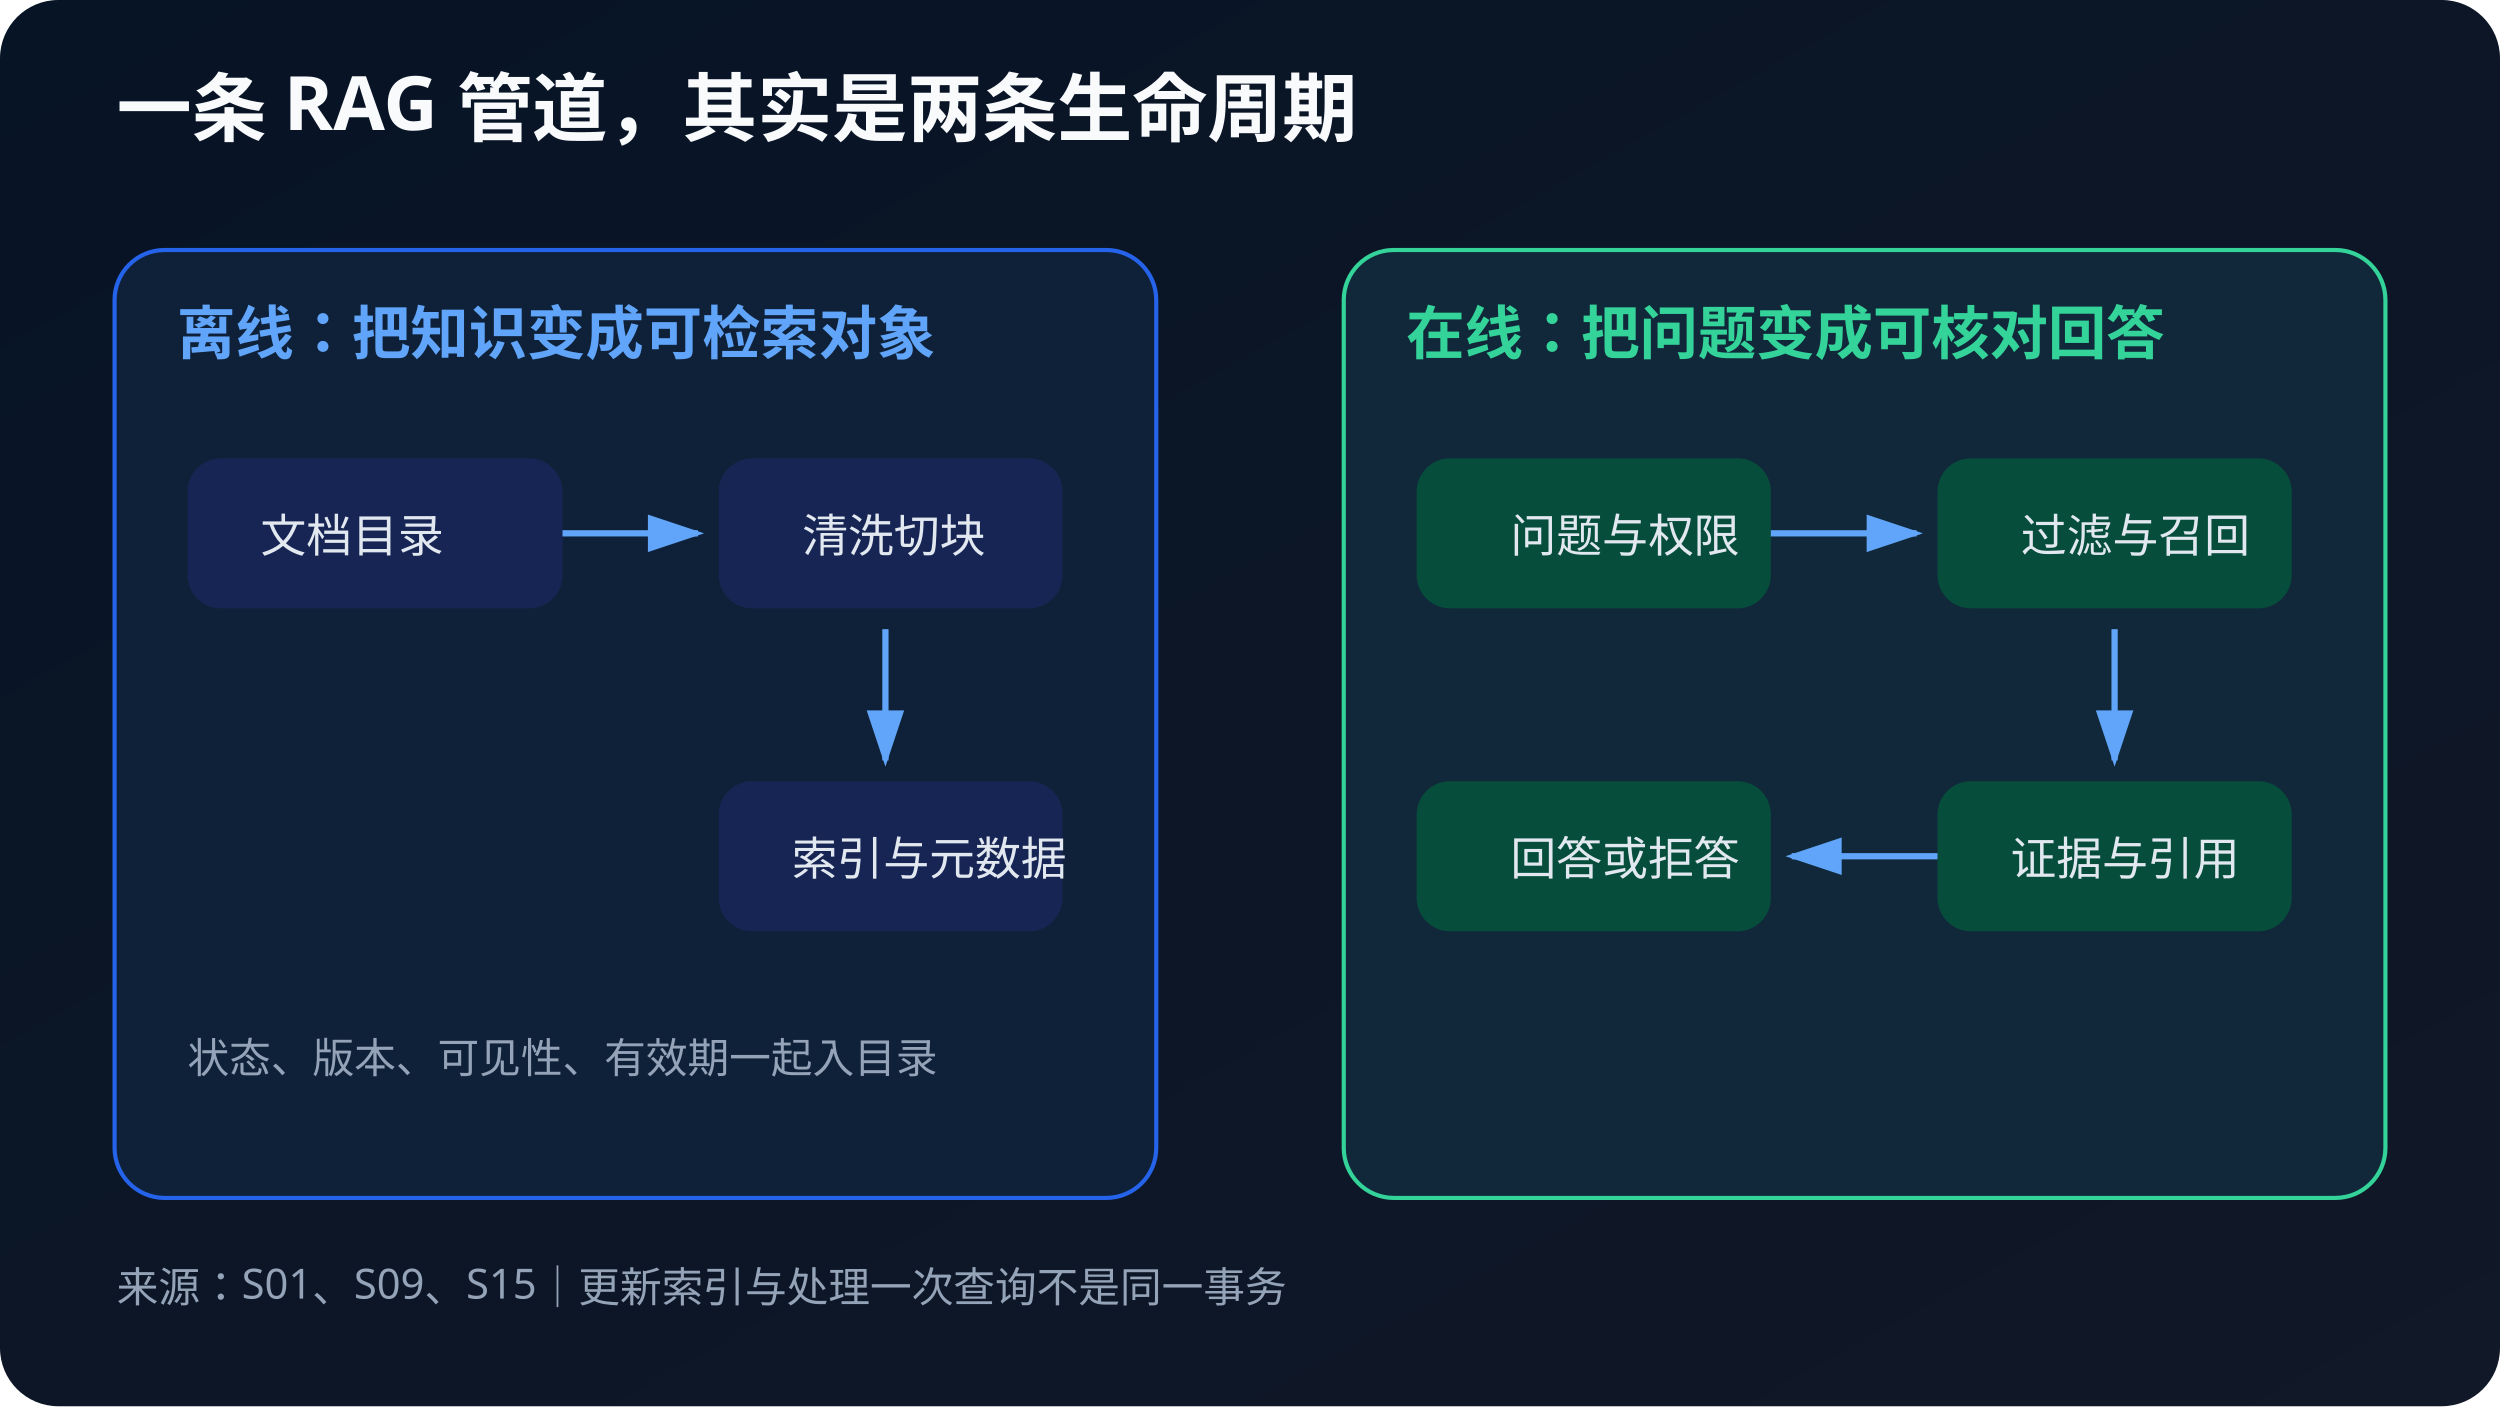
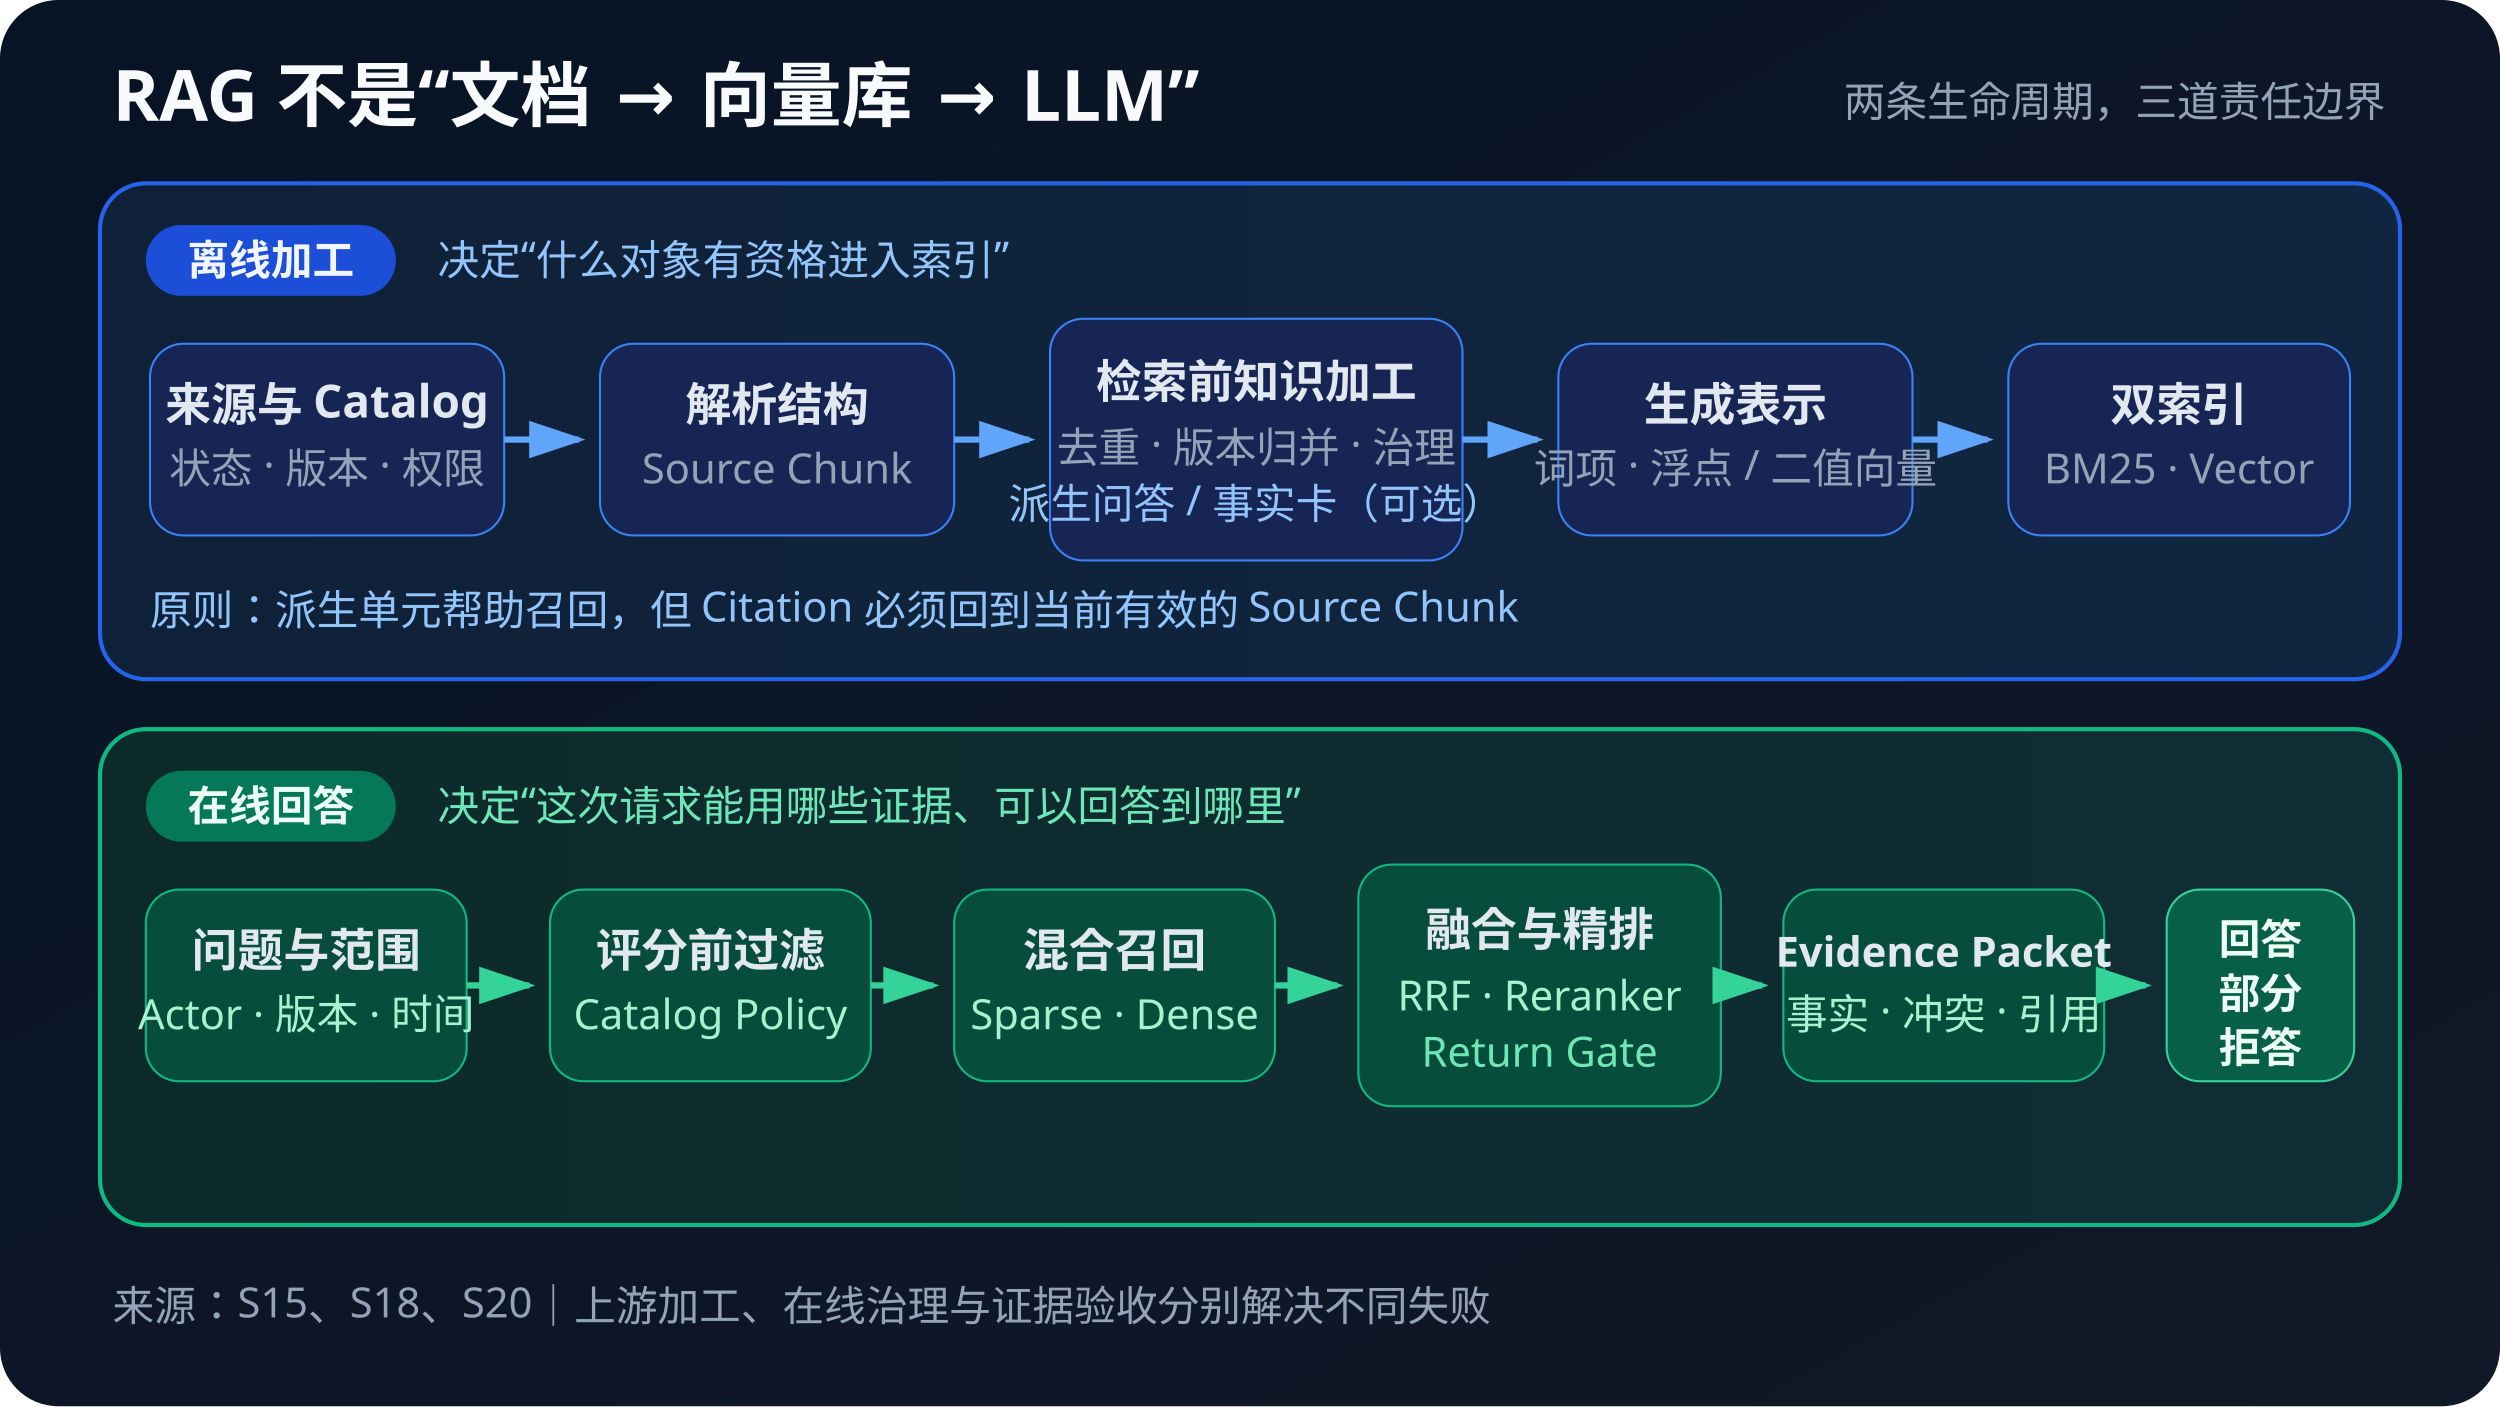
<svg xmlns="http://www.w3.org/2000/svg" viewBox="0 0 1200 675" role="img" aria-labelledby="title desc">
  <defs>
    <linearGradient id="bg" x1="0" y1="0" x2="1" y2="1">
      <stop stop-color="#071426" />
      <stop offset="1" stop-color="#111827" />
    </linearGradient>
-     <marker id="arrow" markerWidth="10" markerHeight="10" refX="8" refY="3" orient="auto">
+     <linearGradient id="offlineLane" x1="0" y1="0" x2="1" y2="0">
+       <stop stop-color="#0f2138" />
+       <stop offset="1" stop-color="#102640" />
+     </linearGradient>
+     <linearGradient id="onlineLane" x1="0" y1="0" x2="1" y2="0">
+       <stop stop-color="#0d2a2a" />
+       <stop offset="1" stop-color="#102d36" />
+     </linearGradient>
+     <marker id="arrowBlue" markerWidth="10" markerHeight="10" refX="8" refY="3" orient="auto">
      <path d="M0,0 L0,6 L9,3 z" fill="#60a5fa" />
+     </marker>
+     <marker id="arrowGreen" markerWidth="10" markerHeight="10" refX="8" refY="3" orient="auto">
+       <path d="M0,0 L0,6 L9,3 z" fill="#34d399" />
    </marker>
  </defs>
  <rect width="1200" height="675" rx="28" fill="url(#bg)" />
  <g font-family="Microsoft YaHei, PingFang SC, sans-serif">
-     <text x="56" y="65" fill="#f8fafc" font-size="36" font-weight="700">一条 RAG 管道，其实是两条生命周期</text>
-     <rect x="55" y="120" width="500" height="455" rx="24" fill="#0f2138" stroke="#2563eb" stroke-width="2" />
-     <text x="85" y="170" fill="#60a5fa" font-size="28" font-weight="700">离线：把知识变成可检索对象</text>
-     <rect x="90" y="220" width="180" height="72" rx="16" fill="#172554" />
-     <text x="125" y="265" fill="#e2e8f0" font-size="22">文档目录</text>
-     <path d="M270 256 H335" stroke="#60a5fa" stroke-width="3" marker-end="url(#arrow)" />
-     <rect x="345" y="220" width="165" height="72" rx="16" fill="#172554" />
-     <text x="385" y="265" fill="#e2e8f0" font-size="22">清洗切块</text>
-     <path d="M425 302 V365" stroke="#60a5fa" stroke-width="3" marker-end="url(#arrow)" />
-     <rect x="345" y="375" width="165" height="72" rx="16" fill="#172554" />
-     <text x="380" y="420" fill="#e2e8f0" font-size="22">索引与元数据</text>
-     <text x="90" y="515" fill="#94a3b8" font-size="20">状态、版本、可见性、有效期一起入目录</text>
-     <rect x="645" y="120" width="500" height="455" rx="24" fill="#10283a" stroke="#34d399" stroke-width="2" />
-     <text x="675" y="170" fill="#34d399" font-size="28" font-weight="700">在线：把问题变成可核对回答</text>
-     <rect x="680" y="220" width="170" height="72" rx="16" fill="#064e3b" />
-     <text x="725" y="265" fill="#e2e8f0" font-size="22">问题与权限</text>
-     <path d="M850 256 H920" stroke="#60a5fa" stroke-width="3" marker-end="url(#arrow)" />
-     <rect x="930" y="220" width="170" height="72" rx="16" fill="#064e3b" />
-     <text x="970" y="265" fill="#e2e8f0" font-size="22">过滤与召回</text>
-     <path d="M1015 302 V365" stroke="#60a5fa" stroke-width="3" marker-end="url(#arrow)" />
-     <rect x="930" y="375" width="170" height="72" rx="16" fill="#064e3b" />
-     <text x="965" y="420" fill="#e2e8f0" font-size="22">证据与引用</text>
-     <path d="M930 411 H860" stroke="#60a5fa" stroke-width="3" marker-end="url(#arrow)" />
-     <rect x="680" y="375" width="170" height="72" rx="16" fill="#064e3b" />
-     <text x="725" y="420" fill="#e2e8f0" font-size="22">回答或拒答</text>
-     <text x="56" y="625" fill="#94a3b8" font-size="20">来源：S01、S09、S15｜更新索引与处理一次查询不是同一事务</text>
+     <text x="54" y="58" fill="#f8fafc" font-size="34" font-weight="700">RAG 不是“文档 → 向量库 → LLM”</text>
+     <text x="1145" y="56" fill="#94a3b8" font-size="20" text-anchor="end">两条生命周期，三道责任边界</text>
+     <rect x="48" y="88" width="1104" height="238" rx="22" fill="url(#offlineLane)" stroke="#2563eb" stroke-width="2" />
+     <rect x="70" y="108" width="120" height="34" rx="17" fill="#1d4ed8" />
+     <text x="130" y="132" fill="#eff6ff" font-size="20" font-weight="700" text-anchor="middle">离线加工</text>
+     <text x="210" y="132" fill="#93c5fd" font-size="20">决定“什么对象有资格进入索引”</text>
+     <rect x="72" y="165" width="170" height="92" rx="16" fill="#172554" stroke="#3b82f6" />
+     <text x="157" y="202" fill="#e2e8f0" font-size="22" font-weight="700" text-anchor="middle">来源与 Catalog</text>
+     <text x="157" y="232" fill="#94a3b8" font-size="20" text-anchor="middle">状态 · 版本 · 权限</text>
+     <path d="M242 211 H278" stroke="#60a5fa" stroke-width="3" marker-end="url(#arrowBlue)" />
+     <rect x="288" y="165" width="170" height="92" rx="16" fill="#172554" stroke="#3b82f6" />
+     <text x="373" y="202" fill="#e2e8f0" font-size="22" font-weight="700" text-anchor="middle">解析结构</text>
+     <text x="373" y="232" fill="#94a3b8" font-size="20" text-anchor="middle">Source Chunk</text>
+     <path d="M458 211 H494" stroke="#60a5fa" stroke-width="3" marker-end="url(#arrowBlue)" />
+     <rect x="504" y="153" width="198" height="116" rx="16" fill="#172554" stroke="#3b82f6" />
+     <text x="603" y="191" fill="#e2e8f0" font-size="22" font-weight="700" text-anchor="middle">检索前知识加工</text>
+     <text x="603" y="222" fill="#94a3b8" font-size="20" text-anchor="middle">去重 · 版本归并 · 治理</text>
+     <text x="603" y="249" fill="#93c5fd" font-size="20" text-anchor="middle">派生问答 / 事实卡（可选）</text>
+     <path d="M702 211 H738" stroke="#60a5fa" stroke-width="3" marker-end="url(#arrowBlue)" />
+     <rect x="748" y="165" width="170" height="92" rx="16" fill="#172554" stroke="#3b82f6" />
+     <text x="833" y="202" fill="#e2e8f0" font-size="22" font-weight="700" text-anchor="middle">生成表示</text>
+     <text x="833" y="232" fill="#94a3b8" font-size="20" text-anchor="middle">词项 · 浮点 / 二值向量</text>
+     <path d="M918 211 H954" stroke="#60a5fa" stroke-width="3" marker-end="url(#arrowBlue)" />
+     <rect x="964" y="165" width="164" height="92" rx="16" fill="#172554" stroke="#3b82f6" />
+     <text x="1046" y="202" fill="#e2e8f0" font-size="22" font-weight="700" text-anchor="middle">双索引</text>
+     <text x="1046" y="232" fill="#94a3b8" font-size="20" text-anchor="middle">BM25 · Vector</text>
+     <text x="72" y="300" fill="#93c5fd" font-size="20">原则：派生单元帮助召回，但 Citation 必须回到当前有效的 Source Chunk</text>
+     <rect x="48" y="350" width="1104" height="238" rx="22" fill="url(#onlineLane)" stroke="#10b981" stroke-width="2" />
+     <rect x="70" y="370" width="120" height="34" rx="17" fill="#047857" />
+     <text x="130" y="394" fill="#ecfdf5" font-size="20" font-weight="700" text-anchor="middle">在线回答</text>
+     <text x="210" y="394" fill="#6ee7b7" font-size="20">决定“这次请求能用哪些证据、可以回答到哪里”</text>
+     <rect x="70" y="427" width="154" height="92" rx="16" fill="#064e3b" stroke="#10b981" />
+     <text x="147" y="464" fill="#e2e8f0" font-size="22" font-weight="700" text-anchor="middle">问题与范围</text>
+     <text x="147" y="494" fill="#a7f3d0" font-size="20" text-anchor="middle">Actor · 版本 · 时间</text>
+     <path d="M224 473 H254" stroke="#34d399" stroke-width="3" marker-end="url(#arrowGreen)" />
+     <rect x="264" y="427" width="154" height="92" rx="16" fill="#064e3b" stroke="#10b981" />
+     <text x="341" y="464" fill="#e2e8f0" font-size="22" font-weight="700" text-anchor="middle">评分前过滤</text>
+     <text x="341" y="494" fill="#a7f3d0" font-size="20" text-anchor="middle">Catalog Policy</text>
+     <path d="M418 473 H448" stroke="#34d399" stroke-width="3" marker-end="url(#arrowGreen)" />
+     <rect x="458" y="427" width="154" height="92" rx="16" fill="#064e3b" stroke="#10b981" />
+     <text x="535" y="464" fill="#e2e8f0" font-size="22" font-weight="700" text-anchor="middle">混合召回</text>
+     <text x="535" y="494" fill="#a7f3d0" font-size="20" text-anchor="middle">Sparse · Dense</text>
+     <path d="M612 473 H642" stroke="#34d399" stroke-width="3" marker-end="url(#arrowGreen)" />
+     <rect x="652" y="415" width="174" height="116" rx="16" fill="#064e3b" stroke="#10b981" />
+     <text x="739" y="454" fill="#e2e8f0" font-size="22" font-weight="700" text-anchor="middle">融合与精排</text>
+     <text x="739" y="485" fill="#a7f3d0" font-size="20" text-anchor="middle">RRF · Reranker</text>
+     <text x="739" y="512" fill="#6ee7b7" font-size="20" text-anchor="middle">Return Gate</text>
+     <path d="M826 473 H846" stroke="#34d399" stroke-width="3" marker-end="url(#arrowGreen)" />
+     <rect x="856" y="427" width="154" height="92" rx="16" fill="#064e3b" stroke="#10b981" />
+     <text x="933" y="464" fill="#e2e8f0" font-size="20" font-weight="700" text-anchor="middle">Evidence Packet</text>
+     <text x="933" y="494" fill="#a7f3d0" font-size="20" text-anchor="middle">事实 · 冲突 · 引用</text>
+     <path d="M1010 473 H1030" stroke="#34d399" stroke-width="3" marker-end="url(#arrowGreen)" />
+     <rect x="1040" y="427" width="90" height="92" rx="16" fill="#065f46" stroke="#34d399" />
+     <text x="1085" y="458" fill="#ecfdf5" font-size="20" font-weight="700" text-anchor="middle">回答</text>
+     <text x="1085" y="484" fill="#ecfdf5" font-size="20" font-weight="700" text-anchor="middle">部分</text>
+     <text x="1085" y="510" fill="#ecfdf5" font-size="20" font-weight="700" text-anchor="middle">拒答</text>
+     <text x="54" y="634" fill="#94a3b8" font-size="20">来源：S15、S18、S20｜上游加工、在线治理与证据验收分别解决不同失败</text>
  </g>
</svg>
